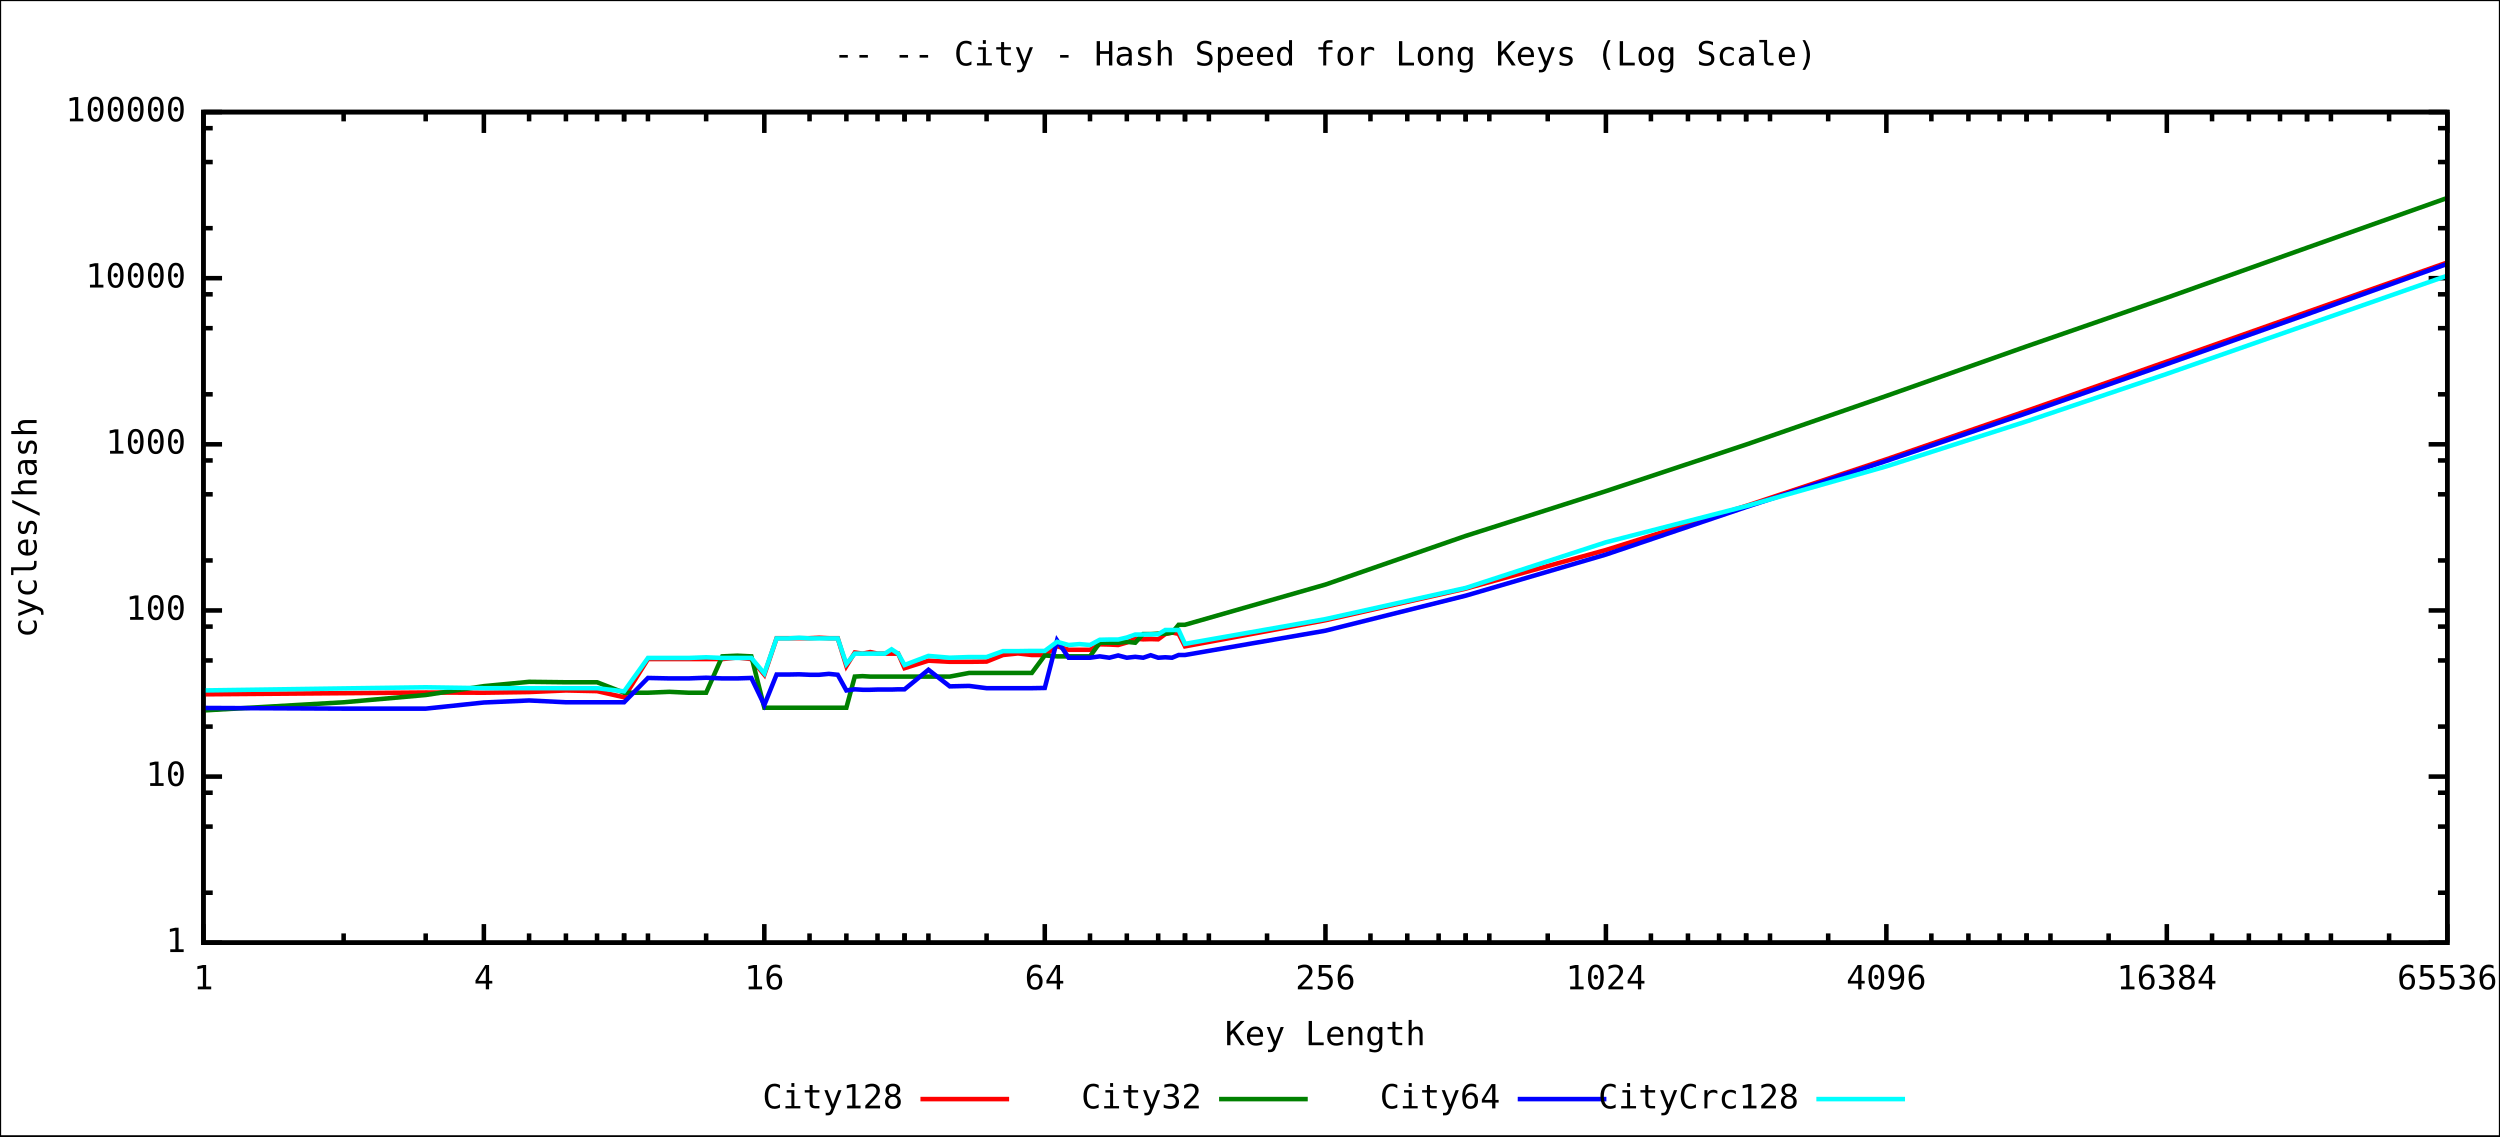
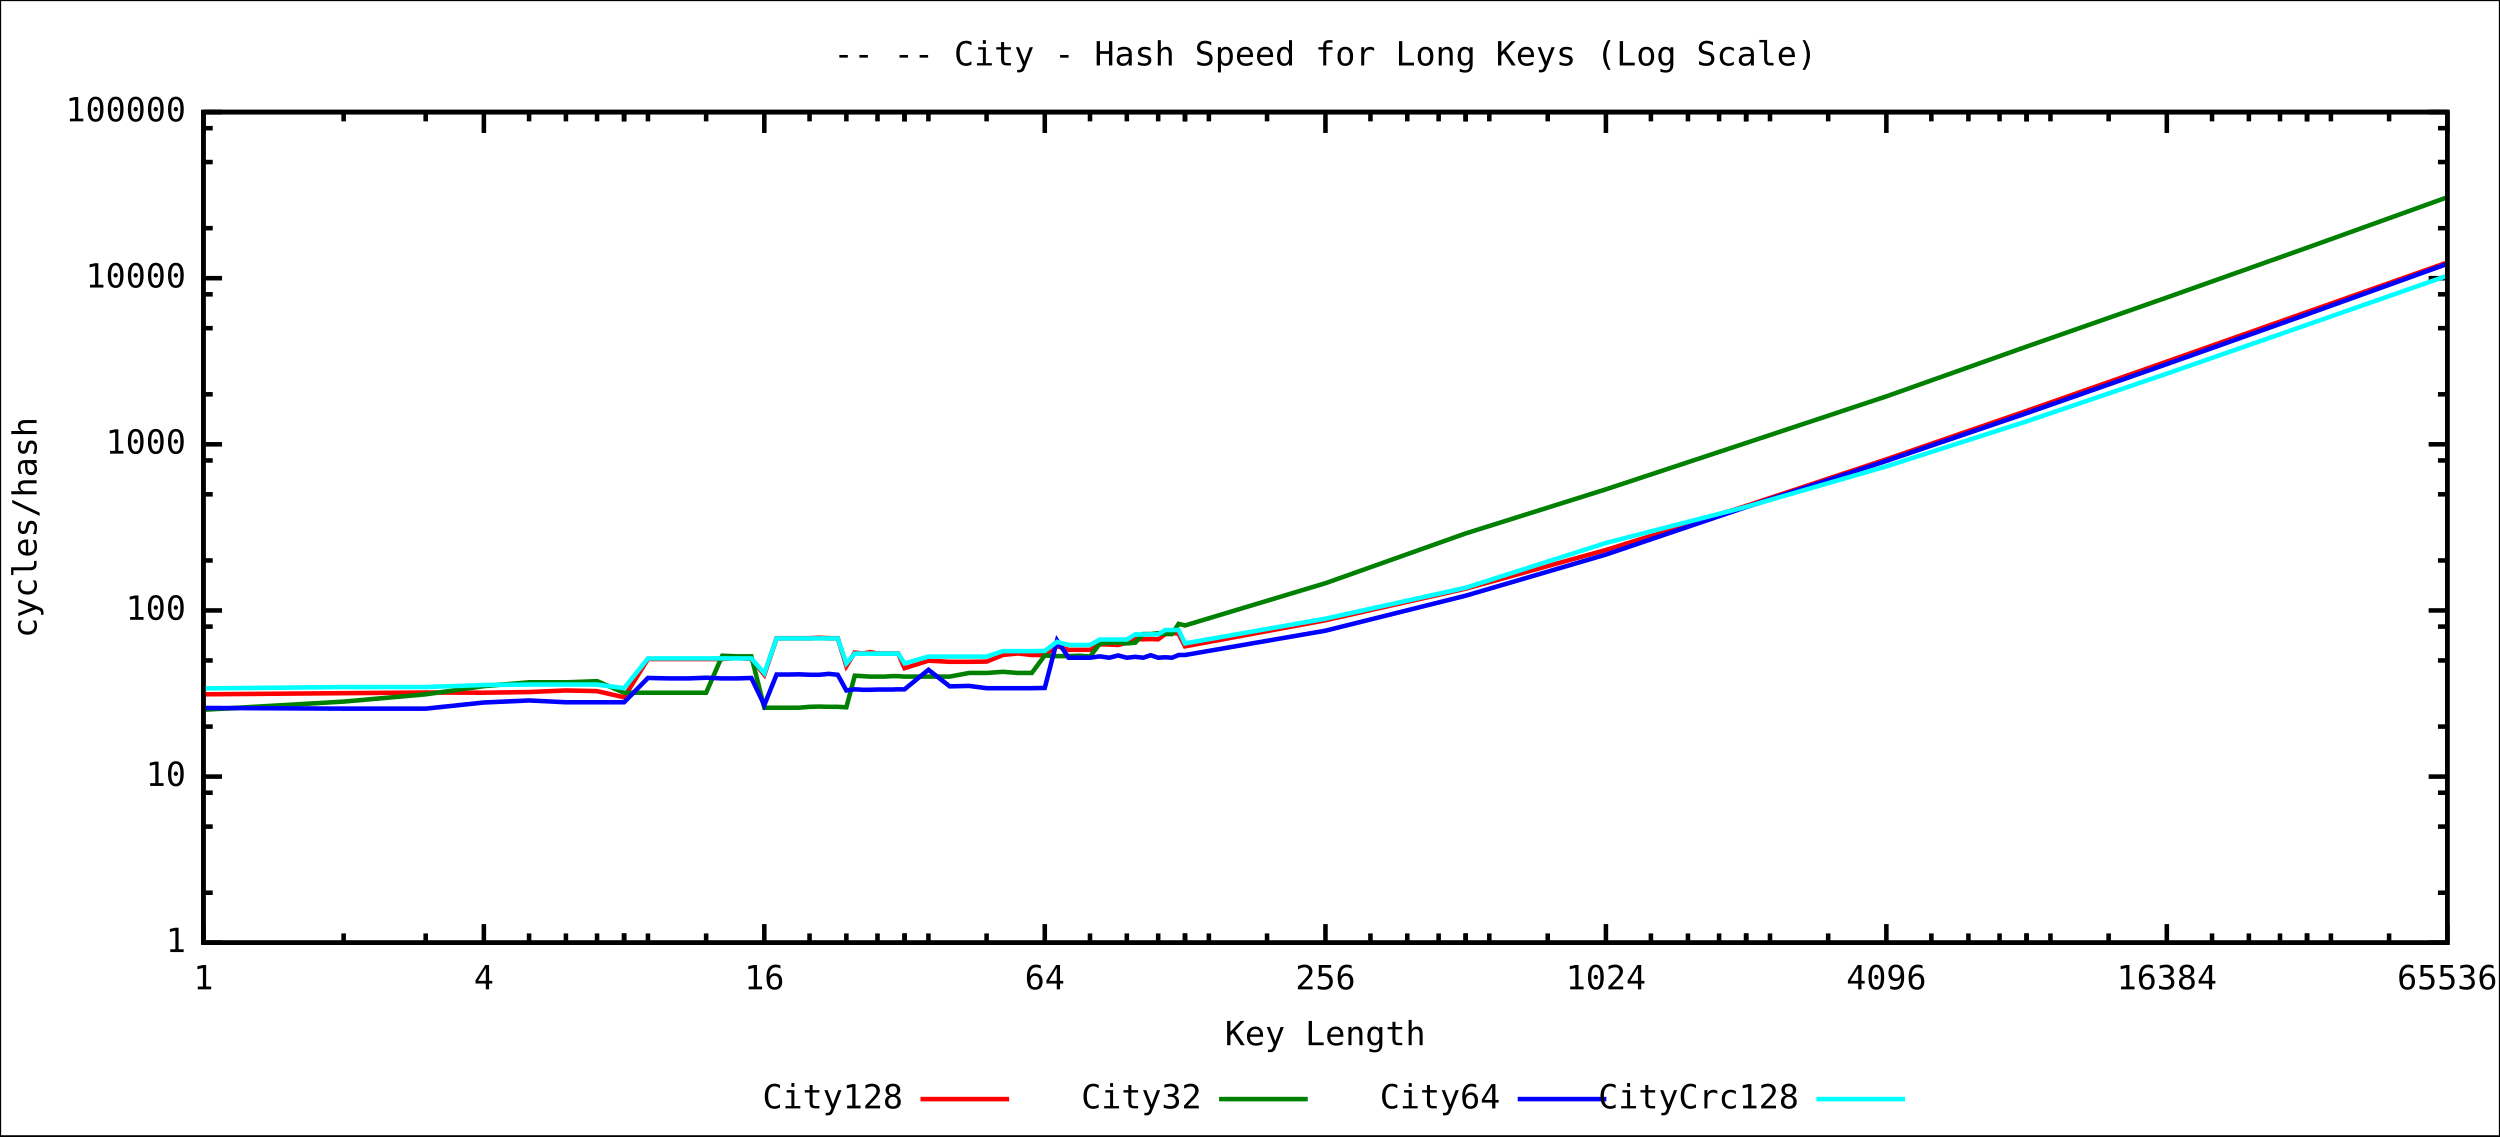
<svg xmlns="http://www.w3.org/2000/svg" xmlns:xlink="http://www.w3.org/1999/xlink" width="1100" height="500" viewBox="0 0 1100 500">
  <rect x="0" y="0" width="1100" height="500" fill="#ffffff" stroke="black" stroke-width="1" />
  <g id="gnuplot_canvas">
    <defs>
      <circle id="gpDot" r="0.5" stroke-width="0.5" />
      <path id="gpPt0" stroke-width="0.244" stroke="currentColor" d="M-1,0 h2 M0,-1 v2" />
      <path id="gpPt1" stroke-width="0.244" stroke="currentColor" d="M-1,-1 L1,1 M1,-1 L-1,1" />
      <path id="gpPt2" stroke-width="0.244" stroke="currentColor" d="M-1,0 L1,0 M0,-1 L0,1 M-1,-1 L1,1 M-1,1 L1,-1" />
      <rect id="gpPt3" stroke-width="0.244" stroke="currentColor" x="-1" y="-1" width="2" height="2" />
      <rect id="gpPt4" stroke-width="0.244" stroke="currentColor" fill="currentColor" x="-1" y="-1" width="2" height="2" />
      <circle id="gpPt5" stroke-width="0.244" stroke="currentColor" cx="0" cy="0" r="1" />
      <use xlink:href="#gpPt5" id="gpPt6" fill="currentColor" stroke="none" />
      <path id="gpPt7" stroke-width="0.244" stroke="currentColor" d="M0,-1.33 L-1.33,0.67 L1.33,0.67 z" />
      <use xlink:href="#gpPt7" id="gpPt8" fill="currentColor" stroke="none" />
      <use xlink:href="#gpPt7" id="gpPt9" stroke="currentColor" transform="rotate(180)" />
      <use xlink:href="#gpPt9" id="gpPt10" fill="currentColor" stroke="none" />
      <use xlink:href="#gpPt3" id="gpPt11" stroke="currentColor" transform="rotate(45)" />
      <use xlink:href="#gpPt11" id="gpPt12" fill="currentColor" stroke="none" />
    </defs>
    <g style="fill:none; color:white; stroke:black; stroke-width:2.00; stroke-linecap:butt; stroke-linejoin:miter">
</g>
    <g style="fill:none; color:black; stroke:currentColor; stroke-width:2.00; stroke-linecap:butt; stroke-linejoin:miter">
      <path stroke="black" d="M89.5,414.8 L97.7,414.8 M1076.8,414.8 L1068.6,414.8  h0.01" />
      <g transform="translate(81.8,418.9)" style="stroke:none; fill:black; font-family:mono; font-size:11.00pt; text-anchor:end">
        <text> 1</text>
      </g>
      <path stroke="black" d="M89.5,392.8 L93.6,392.8 M1076.8,392.8 L1072.7,392.8 M89.5,363.7 L93.6,363.7 M1076.8,363.7 L1072.7,363.7    M89.5,348.8 L93.6,348.8 M1076.8,348.8 L1072.7,348.8 M89.5,341.7 L97.7,341.7 M1076.8,341.7 L1068.6,341.7     h0.01" />
      <g transform="translate(81.8,345.8)" style="stroke:none; fill:black; font-family:mono; font-size:11.00pt; text-anchor:end">
        <text> 10</text>
      </g>
      <path stroke="black" d="M89.5,319.7 L93.6,319.7 M1076.8,319.7 L1072.7,319.7 M89.5,290.6 L93.6,290.6 M1076.8,290.6 L1072.7,290.6    M89.5,275.7 L93.6,275.7 M1076.8,275.7 L1072.7,275.7 M89.5,268.6 L97.7,268.6 M1076.8,268.6 L1068.6,268.6     h0.01" />
      <g transform="translate(81.8,272.7)" style="stroke:none; fill:black; font-family:mono; font-size:11.00pt; text-anchor:end">
        <text> 100</text>
      </g>
      <path stroke="black" d="M89.5,246.6 L93.6,246.6 M1076.8,246.6 L1072.7,246.6 M89.5,217.5 L93.6,217.5 M1076.8,217.5 L1072.7,217.5    M89.5,202.6 L93.6,202.6 M1076.8,202.6 L1072.7,202.6 M89.5,195.5 L97.7,195.5 M1076.8,195.5 L1068.6,195.5     h0.01" />
      <g transform="translate(81.8,199.6)" style="stroke:none; fill:black; font-family:mono; font-size:11.00pt; text-anchor:end">
        <text> 1000</text>
      </g>
      <path stroke="black" d="M89.5,173.5 L93.6,173.5 M1076.8,173.5 L1072.7,173.5 M89.5,144.4 L93.6,144.4 M1076.8,144.4 L1072.7,144.4    M89.5,129.5 L93.6,129.5 M1076.8,129.5 L1072.7,129.5 M89.5,122.4 L97.7,122.4 M1076.8,122.4 L1068.6,122.4     h0.01" />
      <g transform="translate(81.8,126.5)" style="stroke:none; fill:black; font-family:mono; font-size:11.00pt; text-anchor:end">
        <text> 10000</text>
      </g>
      <path stroke="black" d="M89.5,100.4 L93.6,100.4 M1076.8,100.4 L1072.7,100.4 M89.5,71.3 L93.6,71.3 M1076.8,71.3 L1072.7,71.3    M89.5,56.4 L93.6,56.4 M1076.8,56.4 L1072.7,56.4 M89.5,49.3 L97.7,49.3 M1076.8,49.3 L1068.6,49.3     h0.01" />
      <g transform="translate(81.8,53.4)" style="stroke:none; fill:black; font-family:mono; font-size:11.00pt; text-anchor:end">
        <text> 100000</text>
      </g>
      <path stroke="black" d="M89.5,414.8 L89.5,406.6 M89.5,49.3 L89.5,57.5  h0.01" />
      <g transform="translate(89.5,435.3)" style="stroke:none; fill:black; font-family:mono; font-size:11.00pt; text-anchor:middle">
        <text> 1</text>
      </g>
      <path stroke="black" d="M151.2,414.8 L151.2,410.7 M151.2,49.3 L151.2,53.4 M187.3,414.8 L187.3,410.7 M187.3,49.3 L187.3,53.4    M212.9,414.8 L212.9,410.7 M212.9,49.3 L212.9,53.4 M232.8,414.8 L232.8,410.7 M232.8,49.3 L232.8,53.4    M249.0,414.8 L249.0,410.7 M249.0,49.3 L249.0,53.4 M262.7,414.8 L262.7,410.7 M262.7,49.3 L262.7,53.4    M274.6,414.8 L274.6,410.7 M274.6,49.3 L274.6,53.4 M285.1,414.8 L285.1,410.7 M285.1,49.3 L285.1,53.4    M212.9,414.8 L212.9,406.6 M212.9,49.3 L212.9,57.5  h0.01" />
      <g transform="translate(212.9,435.3)" style="stroke:none; fill:black; font-family:mono; font-size:11.00pt; text-anchor:middle">
        <text> 4</text>
      </g>
      <path stroke="black" d="M274.6,414.8 L274.6,410.7 M274.6,49.3 L274.6,53.4 M310.7,414.8 L310.7,410.7 M310.7,49.3 L310.7,53.4    M336.3,414.8 L336.3,410.7 M336.3,49.3 L336.3,53.4 M356.2,414.8 L356.2,410.7 M356.2,49.3 L356.2,53.4    M372.4,414.8 L372.4,410.7 M372.4,49.3 L372.4,53.4 M386.1,414.8 L386.1,410.7 M386.1,49.3 L386.1,53.4    M398.0,414.8 L398.0,410.7 M398.0,49.3 L398.0,53.4 M408.5,414.8 L408.5,410.7 M408.5,49.3 L408.5,53.4    M336.3,414.8 L336.3,406.6 M336.3,49.3 L336.3,57.5  h0.01" />
      <g transform="translate(336.3,435.3)" style="stroke:none; fill:black; font-family:mono; font-size:11.00pt; text-anchor:middle">
        <text> 16</text>
      </g>
      <path stroke="black" d="M398.0,414.8 L398.0,410.7 M398.0,49.3 L398.0,53.4 M434.1,414.8 L434.1,410.7 M434.1,49.3 L434.1,53.4    M459.7,414.8 L459.7,410.7 M459.7,49.3 L459.7,53.4 M479.6,414.8 L479.6,410.7 M479.6,49.3 L479.6,53.4    M495.8,414.8 L495.8,410.7 M495.8,49.3 L495.8,53.4 M509.6,414.8 L509.6,410.7 M509.6,49.3 L509.6,53.4    M521.4,414.8 L521.4,410.7 M521.4,49.3 L521.4,53.4 M531.9,414.8 L531.9,410.7 M531.9,49.3 L531.9,53.4    M459.7,414.8 L459.7,406.6 M459.7,49.3 L459.7,57.5  h0.01" />
      <g transform="translate(459.7,435.3)" style="stroke:none; fill:black; font-family:mono; font-size:11.00pt; text-anchor:middle">
        <text> 64</text>
      </g>
      <path stroke="black" d="M521.4,414.8 L521.4,410.7 M521.4,49.3 L521.4,53.4 M557.5,414.8 L557.5,410.7 M557.5,49.3 L557.5,53.4    M583.2,414.8 L583.2,410.7 M583.2,49.3 L583.2,53.4 M603.0,414.8 L603.0,410.7 M603.0,49.3 L603.0,53.4    M619.2,414.8 L619.2,410.7 M619.2,49.3 L619.2,53.4 M633.0,414.8 L633.0,410.7 M633.0,49.3 L633.0,53.4    M644.9,414.8 L644.9,410.7 M644.9,49.3 L644.9,53.4 M655.3,414.8 L655.3,410.7 M655.3,49.3 L655.3,53.4    M583.2,414.8 L583.2,406.6 M583.2,49.3 L583.2,57.5  h0.01" />
      <g transform="translate(583.2,435.3)" style="stroke:none; fill:black; font-family:mono; font-size:11.00pt; text-anchor:middle">
        <text> 256</text>
      </g>
      <path stroke="black" d="M644.9,414.8 L644.9,410.7 M644.9,49.3 L644.9,53.4 M681.0,414.8 L681.0,410.7 M681.0,49.3 L681.0,53.4    M706.6,414.8 L706.6,410.7 M706.6,49.3 L706.6,53.4 M726.4,414.8 L726.4,410.7 M726.4,49.3 L726.4,53.4    M742.7,414.8 L742.7,410.7 M742.7,49.3 L742.7,53.4 M756.4,414.8 L756.4,410.7 M756.4,49.3 L756.4,53.4    M768.3,414.8 L768.3,410.7 M768.3,49.3 L768.3,53.4 M778.8,414.8 L778.8,410.7 M778.8,49.3 L778.8,53.4    M706.6,414.8 L706.6,406.6 M706.6,49.3 L706.6,57.5  h0.01" />
      <g transform="translate(706.6,435.3)" style="stroke:none; fill:black; font-family:mono; font-size:11.00pt; text-anchor:middle">
        <text> 1024</text>
      </g>
      <path stroke="black" d="M768.3,414.8 L768.3,410.7 M768.3,49.3 L768.3,53.4 M804.4,414.8 L804.4,410.7 M804.4,49.3 L804.4,53.4    M830.0,414.8 L830.0,410.7 M830.0,49.3 L830.0,53.4 M849.8,414.8 L849.8,410.7 M849.8,49.3 L849.8,53.4    M866.1,414.8 L866.1,410.7 M866.1,49.3 L866.1,53.4 M879.8,414.8 L879.8,410.7 M879.8,49.3 L879.8,53.4    M891.7,414.8 L891.7,410.7 M891.7,49.3 L891.7,53.4 M902.2,414.8 L902.2,410.7 M902.2,49.3 L902.2,53.4    M830.0,414.8 L830.0,406.6 M830.0,49.3 L830.0,57.5  h0.01" />
      <g transform="translate(830.0,435.3)" style="stroke:none; fill:black; font-family:mono; font-size:11.00pt; text-anchor:middle">
        <text> 4096</text>
      </g>
      <path stroke="black" d="M891.7,414.8 L891.7,410.7 M891.7,49.3 L891.7,53.4 M927.8,414.8 L927.8,410.7 M927.8,49.3 L927.8,53.4    M953.4,414.8 L953.4,410.7 M953.4,49.3 L953.4,53.4 M973.3,414.8 L973.3,410.7 M973.3,49.3 L973.3,53.4    M989.5,414.8 L989.5,410.7 M989.5,49.3 L989.5,53.4 M1003.2,414.8 L1003.2,410.7 M1003.2,49.3 L1003.2,53.4    M1015.1,414.8 L1015.1,410.7 M1015.1,49.3 L1015.1,53.4 M1025.6,414.8 L1025.6,410.7 M1025.6,49.3 L1025.6,53.4    M953.4,414.8 L953.4,406.6 M953.4,49.3 L953.4,57.5  h0.01" />
      <g transform="translate(953.4,435.3)" style="stroke:none; fill:black; font-family:mono; font-size:11.00pt; text-anchor:middle">
        <text> 16384</text>
      </g>
      <path stroke="black" d="M1015.1,414.8 L1015.1,410.7 M1015.1,49.3 L1015.1,53.4 M1051.2,414.8 L1051.2,410.7 M1051.2,49.3 L1051.2,53.4    M1076.8,414.8 L1076.8,410.7 M1076.8,49.3 L1076.8,53.4 M1076.8,414.8 L1076.8,406.6 M1076.8,49.3 L1076.8,57.5     h0.01" />
      <g transform="translate(1076.8,435.3)" style="stroke:none; fill:black; font-family:mono; font-size:11.00pt; text-anchor:middle">
        <text> 65536</text>
      </g>
      <path stroke="black" d="M89.5,49.3 L89.5,414.8 L1076.8,414.8 L1076.8,49.3 L89.5,49.3 Z  h0.01" />
      <g transform="translate(16.1,232.1) rotate(270)" style="stroke:none; fill:black; font-family:mono; font-size:11.00pt; text-anchor:middle">
        <text>cycles/hash</text>
      </g>
      <g transform="translate(583.1,459.9)" style="stroke:none; fill:black; font-family:mono; font-size:11.00pt; text-anchor:middle">
        <text>Key Length</text>
      </g>
      <g transform="translate(583.1,28.8)" style="stroke:none; fill:black; font-family:mono; font-size:11.00pt; text-anchor:middle">
        <text>
          <a href="City.short.svg">--</a>
          <a href="City.medium.svg">--</a> City - Hash Speed for Long Keys (Log Scale)</text>
      </g>
    </g>
    <g id="City128">
      <g style="fill:none; color:red; stroke:currentColor; stroke-width:2.00; stroke-linecap:butt; stroke-linejoin:miter">
        <g visibility="visible">
          <g transform="translate(397.3,487.7)" style="stroke:none; fill:black; font-family:mono; font-size:11.00pt; text-anchor:end">
            <text>City128</text>
          </g>
          <path d="M405.0,483.6 L444.0,483.6  h0.01" />
        </g>
        <path d="M89.5,305.5 L151.2,305.0 L187.3,304.7 L212.9,304.8 L232.8,304.5 L249.0,303.8 L262.7,304.1 L274.6,306.8    L285.1,290.0 L294.5,290.0 L303.0,290.0 L310.7,290.0 L317.8,290.0 L324.4,289.3 L330.6,290.0 L336.3,296.9    L341.7,280.8 L346.8,280.8 L351.6,280.8 L356.2,280.8 L360.5,280.6 L364.7,280.8 L368.6,280.8 L372.4,293.1    L376.1,287.1 L379.5,287.6 L382.9,286.9 L386.1,287.6 L389.3,287.6 L392.3,287.6 L395.2,287.6 L398.0,294.0    L408.5,290.7 L417.9,291.2 L426.4,291.2 L434.1,291.1 L441.3,288.2 L447.9,287.5 L454.0,288.2 L459.7,288.2    L465.1,284.3 L470.2,285.9 L475.0,285.9 L479.6,285.9 L483.9,283.5 L488.1,283.6 L492.0,283.8 L495.8,282.7    L499.5,281.0 L503.0,281.3 L506.3,281.2 L509.6,281.3 L512.7,279.0 L515.7,278.3 L518.6,278.9 L521.4,284.4    L583.2,272.9 L644.9,259.0 L706.6,242.0 L768.3,222.6 L830.0,202.1 L891.7,180.8 L953.4,159.1 L1015.1,137.3    L1076.8,115.5  h0.01" />
      </g>
    </g>
    <g id="City32">
      <g style="fill:none; color:green; stroke:currentColor; stroke-width:2.00; stroke-linecap:butt; stroke-linejoin:miter">
        <g visibility="visible">
          <g transform="translate(528.7,487.7)" style="stroke:none; fill:black; font-family:mono; font-size:11.00pt; text-anchor:end">
            <text>City32</text>
          </g>
          <path d="M536.4,483.6 L575.4,483.6  h0.01" />
        </g>
-         <path d="M89.5,312.6 L151.2,309.0 L187.3,305.8 L212.9,301.9 L232.8,300.0 L249.0,300.2 L262.7,300.2 L274.6,304.8    L285.1,304.8 L294.5,304.4 L303.0,304.8 L310.7,304.8 L317.8,288.8 L324.4,288.5 L330.6,288.8 L336.3,311.4    L341.7,311.4 L346.8,311.4 L351.6,311.4 L356.2,311.4 L360.5,311.4 L364.7,311.4 L368.6,311.4 L372.4,311.4    L376.1,297.7 L379.5,297.5 L382.9,297.7 L386.1,297.7 L389.3,297.7 L392.3,297.7 L395.2,297.7 L398.0,297.7    L408.5,297.7 L417.9,297.7 L426.4,296.1 L434.1,296.1 L441.3,296.1 L447.9,296.1 L454.0,296.1 L459.7,288.4    L465.1,288.8 L470.2,288.8 L475.0,288.8 L479.6,288.8 L483.9,282.8 L488.1,282.8 L492.0,282.8 L495.8,282.4    L499.5,282.8 L503.0,279.0 L506.3,279.0 L509.6,278.8 L512.7,278.8 L515.7,278.4 L518.6,274.9 L521.4,274.9    L583.2,257.2 L644.9,235.8 L706.6,216.1 L768.3,195.6 L830.0,174.2 L891.7,152.4 L953.4,131.0 L1015.1,109.0    L1076.8,87.1  h0.01" />
+         <path d="M89.5,312.3 L151.2,308.7 L187.3,305.5 L212.9,301.9 L232.8,300.2 L249.0,300.2 L262.7,299.7 L274.6,304.8    L285.1,304.8 L294.5,304.8 L303.0,304.8 L310.7,304.8 L317.8,288.5 L324.4,288.8 L330.6,288.8 L336.3,311.4    L341.7,311.4 L346.8,311.4 L351.6,311.4 L356.2,311.0 L360.5,310.9 L364.7,311.0 L368.6,311.0 L372.4,311.2    L376.1,297.3 L379.5,297.5 L382.9,297.7 L386.1,297.7 L389.3,297.7 L392.3,297.5 L395.2,297.5 L398.0,297.7    L408.5,297.7 L417.9,297.7 L426.4,296.1 L434.1,296.1 L441.3,295.6 L447.9,296.1 L454.0,296.1 L459.7,288.4    L465.1,288.7 L470.2,288.7 L475.0,288.5 L479.6,288.9 L483.9,283.2 L488.1,282.8 L492.0,282.7 L495.8,283.1    L499.5,282.8 L503.0,279.0 L506.3,279.0 L509.6,278.6 L512.7,279.0 L515.7,279.0 L518.6,274.5 L521.4,275.2    L583.2,256.6 L644.9,234.7 L706.6,215.3 L768.3,194.9 L830.0,174.4 L891.7,152.5 L953.4,130.9 L1015.1,109.0    L1076.8,86.8  h0.01" />
      </g>
    </g>
    <g id="City64">
      <g style="fill:none; color:blue; stroke:currentColor; stroke-width:2.00; stroke-linecap:butt; stroke-linejoin:miter">
        <g visibility="visible">
          <g transform="translate(660.1,487.7)" style="stroke:none; fill:black; font-family:mono; font-size:11.00pt; text-anchor:end">
            <text>City64</text>
          </g>
          <path d="M667.8,483.6 L706.8,483.6  h0.01" />
        </g>
        <path d="M89.5,311.5 L151.2,311.8 L187.3,311.8 L212.9,309.1 L232.8,308.2 L249.0,309.0 L262.7,309.0 L274.6,309.0    L285.1,298.3 L294.5,298.5 L303.0,298.5 L310.7,298.2 L317.8,298.5 L324.4,298.5 L330.6,298.3 L336.3,310.2    L341.7,296.8 L346.8,296.8 L351.6,296.7 L356.2,296.9 L360.5,296.9 L364.7,296.5 L368.6,296.9 L372.4,303.8    L376.1,303.3 L379.5,303.5 L382.9,303.5 L386.1,303.4 L389.3,303.4 L392.3,303.4 L395.2,303.3 L398.0,303.3    L408.5,294.7 L417.9,302.0 L426.4,301.8 L434.1,302.8 L441.3,302.8 L447.9,302.8 L454.0,302.8 L459.7,302.7    L465.1,281.8 L470.2,289.4 L475.0,289.4 L479.6,289.4 L483.9,288.8 L488.1,289.4 L492.0,288.4 L495.8,289.4    L499.5,289.0 L503.0,289.4 L506.3,288.3 L509.6,289.4 L512.7,289.2 L515.7,289.4 L518.6,288.2 L521.4,288.2    L583.2,277.5 L644.9,262.1 L706.6,244.0 L768.3,223.1 L830.0,202.8 L891.7,181.8 L953.4,160.2 L1015.1,138.3    L1076.8,116.1  h0.01" />
      </g>
    </g>
    <g id="CityCrc128">
      <g style="fill:none; color:cyan; stroke:currentColor; stroke-width:2.00; stroke-linecap:butt; stroke-linejoin:miter">
        <g visibility="visible">
          <g transform="translate(791.5,487.7)" style="stroke:none; fill:black; font-family:mono; font-size:11.00pt; text-anchor:end">
            <text>CityCrc128</text>
          </g>
          <path d="M799.2,483.6 L838.2,483.6  h0.01" />
        </g>
-         <path d="M89.5,303.8 L151.2,302.9 L187.3,302.4 L212.9,302.8 L232.8,302.8 L249.0,302.8 L262.7,302.8 L274.6,304.2    L285.1,289.5 L294.5,289.5 L303.0,289.5 L310.7,289.2 L317.8,289.5 L324.4,289.5 L330.6,289.5 L336.3,296.3    L341.7,280.9 L346.8,280.9 L351.6,280.6 L356.2,280.9 L360.5,280.9 L364.7,280.9 L368.6,280.9 L372.4,292.1    L376.1,287.6 L379.5,287.6 L382.9,287.6 L386.1,287.6 L389.3,287.6 L392.3,285.7 L395.2,287.6 L398.0,292.6    L408.5,288.6 L417.9,289.4 L426.4,289.1 L434.1,289.1 L441.3,286.5 L447.9,286.5 L454.0,286.4 L459.7,286.4    L465.1,282.4 L470.2,283.8 L475.0,283.4 L479.6,283.8 L483.9,281.5 L488.1,281.4 L492.0,281.4 L495.8,280.5    L499.5,279.2 L503.0,279.2 L506.3,279.1 L509.6,279.1 L512.7,277.2 L515.7,277.2 L518.6,277.2 L521.4,283.3    L583.2,272.4 L644.9,258.7 L706.6,238.6 L768.3,222.7 L830.0,205.2 L891.7,185.4 L953.4,164.5 L1015.1,142.9    L1076.8,121.3  h0.01" />
+         <path d="M89.5,302.9 L151.2,302.3 L187.3,302.3 L212.9,301.4 L232.8,301.2 L249.0,301.2 L262.7,301.2 L274.6,302.8    L285.1,289.7 L294.5,289.7 L303.0,289.7 L310.7,289.7 L317.8,289.7 L324.4,289.7 L330.6,289.7 L336.3,296.2    L341.7,280.9 L346.8,280.9 L351.6,280.9 L356.2,280.9 L360.5,280.9 L364.7,280.9 L368.6,280.9 L372.4,291.9    L376.1,287.6 L379.5,287.6 L382.9,287.6 L386.1,287.6 L389.3,287.6 L392.3,287.6 L395.2,287.6 L398.0,291.9    L408.5,288.9 L417.9,288.9 L426.4,288.9 L434.1,288.9 L441.3,286.5 L447.9,286.5 L454.0,286.5 L459.7,286.4    L465.1,282.4 L470.2,283.8 L475.0,283.8 L479.6,283.8 L483.9,281.4 L488.1,281.4 L492.0,281.4 L495.8,281.4    L499.5,279.1 L503.0,279.2 L506.3,279.1 L509.6,279.1 L512.7,277.2 L515.7,277.2 L518.6,277.2 L521.4,283.1    L583.2,272.2 L644.9,258.6 L706.6,238.9 L768.3,223.0 L830.0,205.2 L891.7,185.4 L953.4,164.4 L1015.1,142.9    L1076.8,121.3  h0.01" />
      </g>
    </g>
    <g style="fill:none; color:black; stroke:currentColor; stroke-width:2.00; stroke-linecap:butt; stroke-linejoin:miter">
      <path stroke="black" d="M89.5,49.3 L89.5,414.8 L1076.8,414.8 L1076.8,49.3 L89.5,49.3 Z  h0.01" />
    </g>
  </g>
  <text id="coord_text" text-anchor="start" pointer-events="none" font-size="12" font-family="Arial" visibility="hidden"> </text>
</svg>
